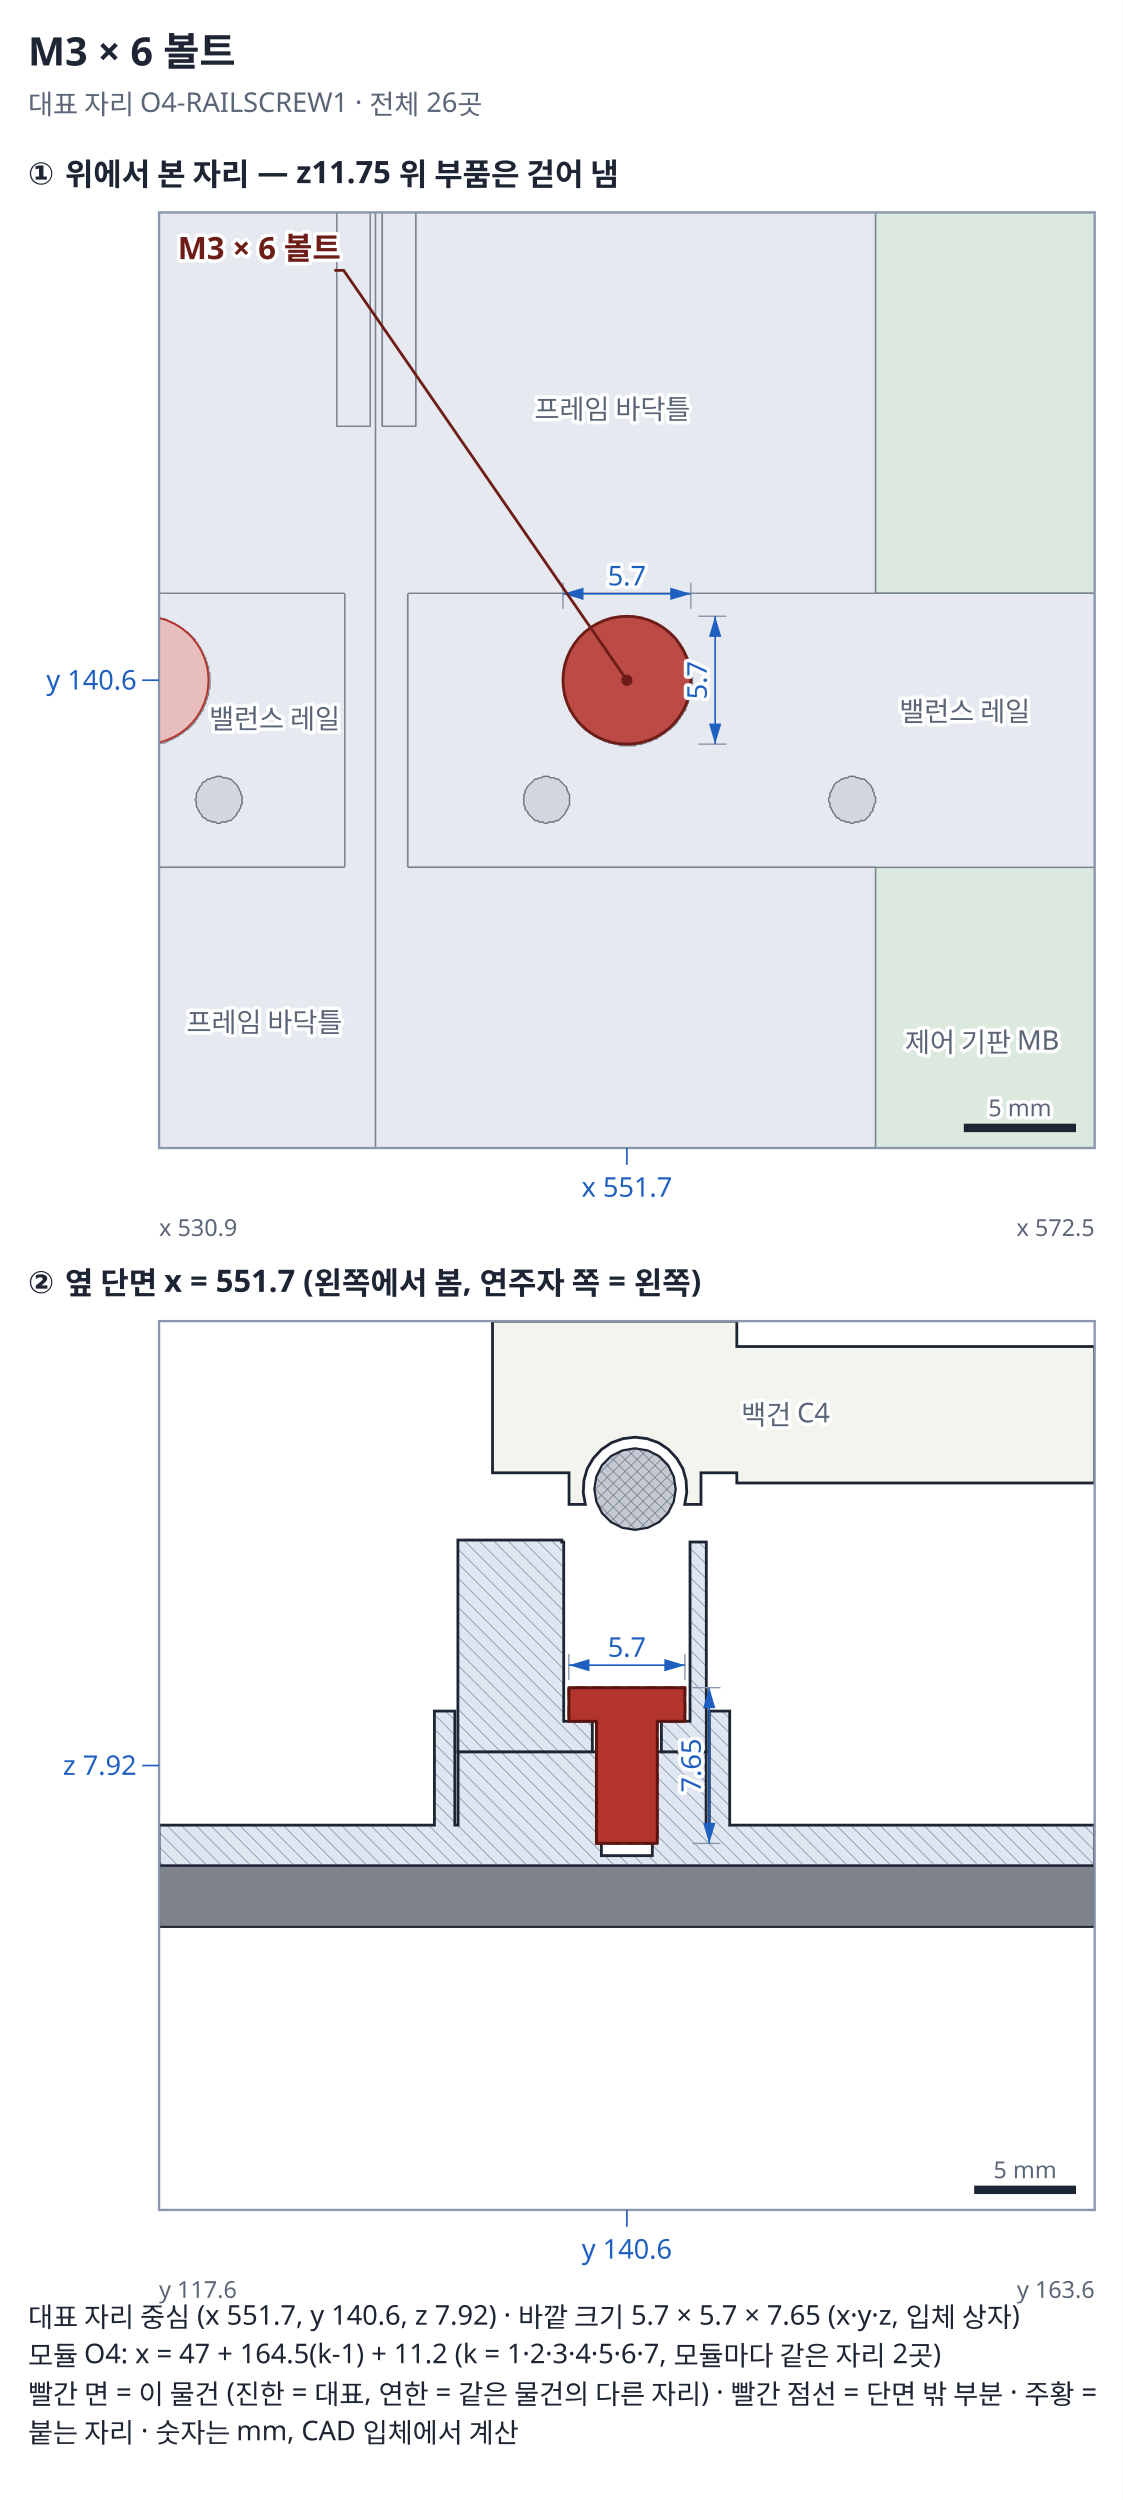
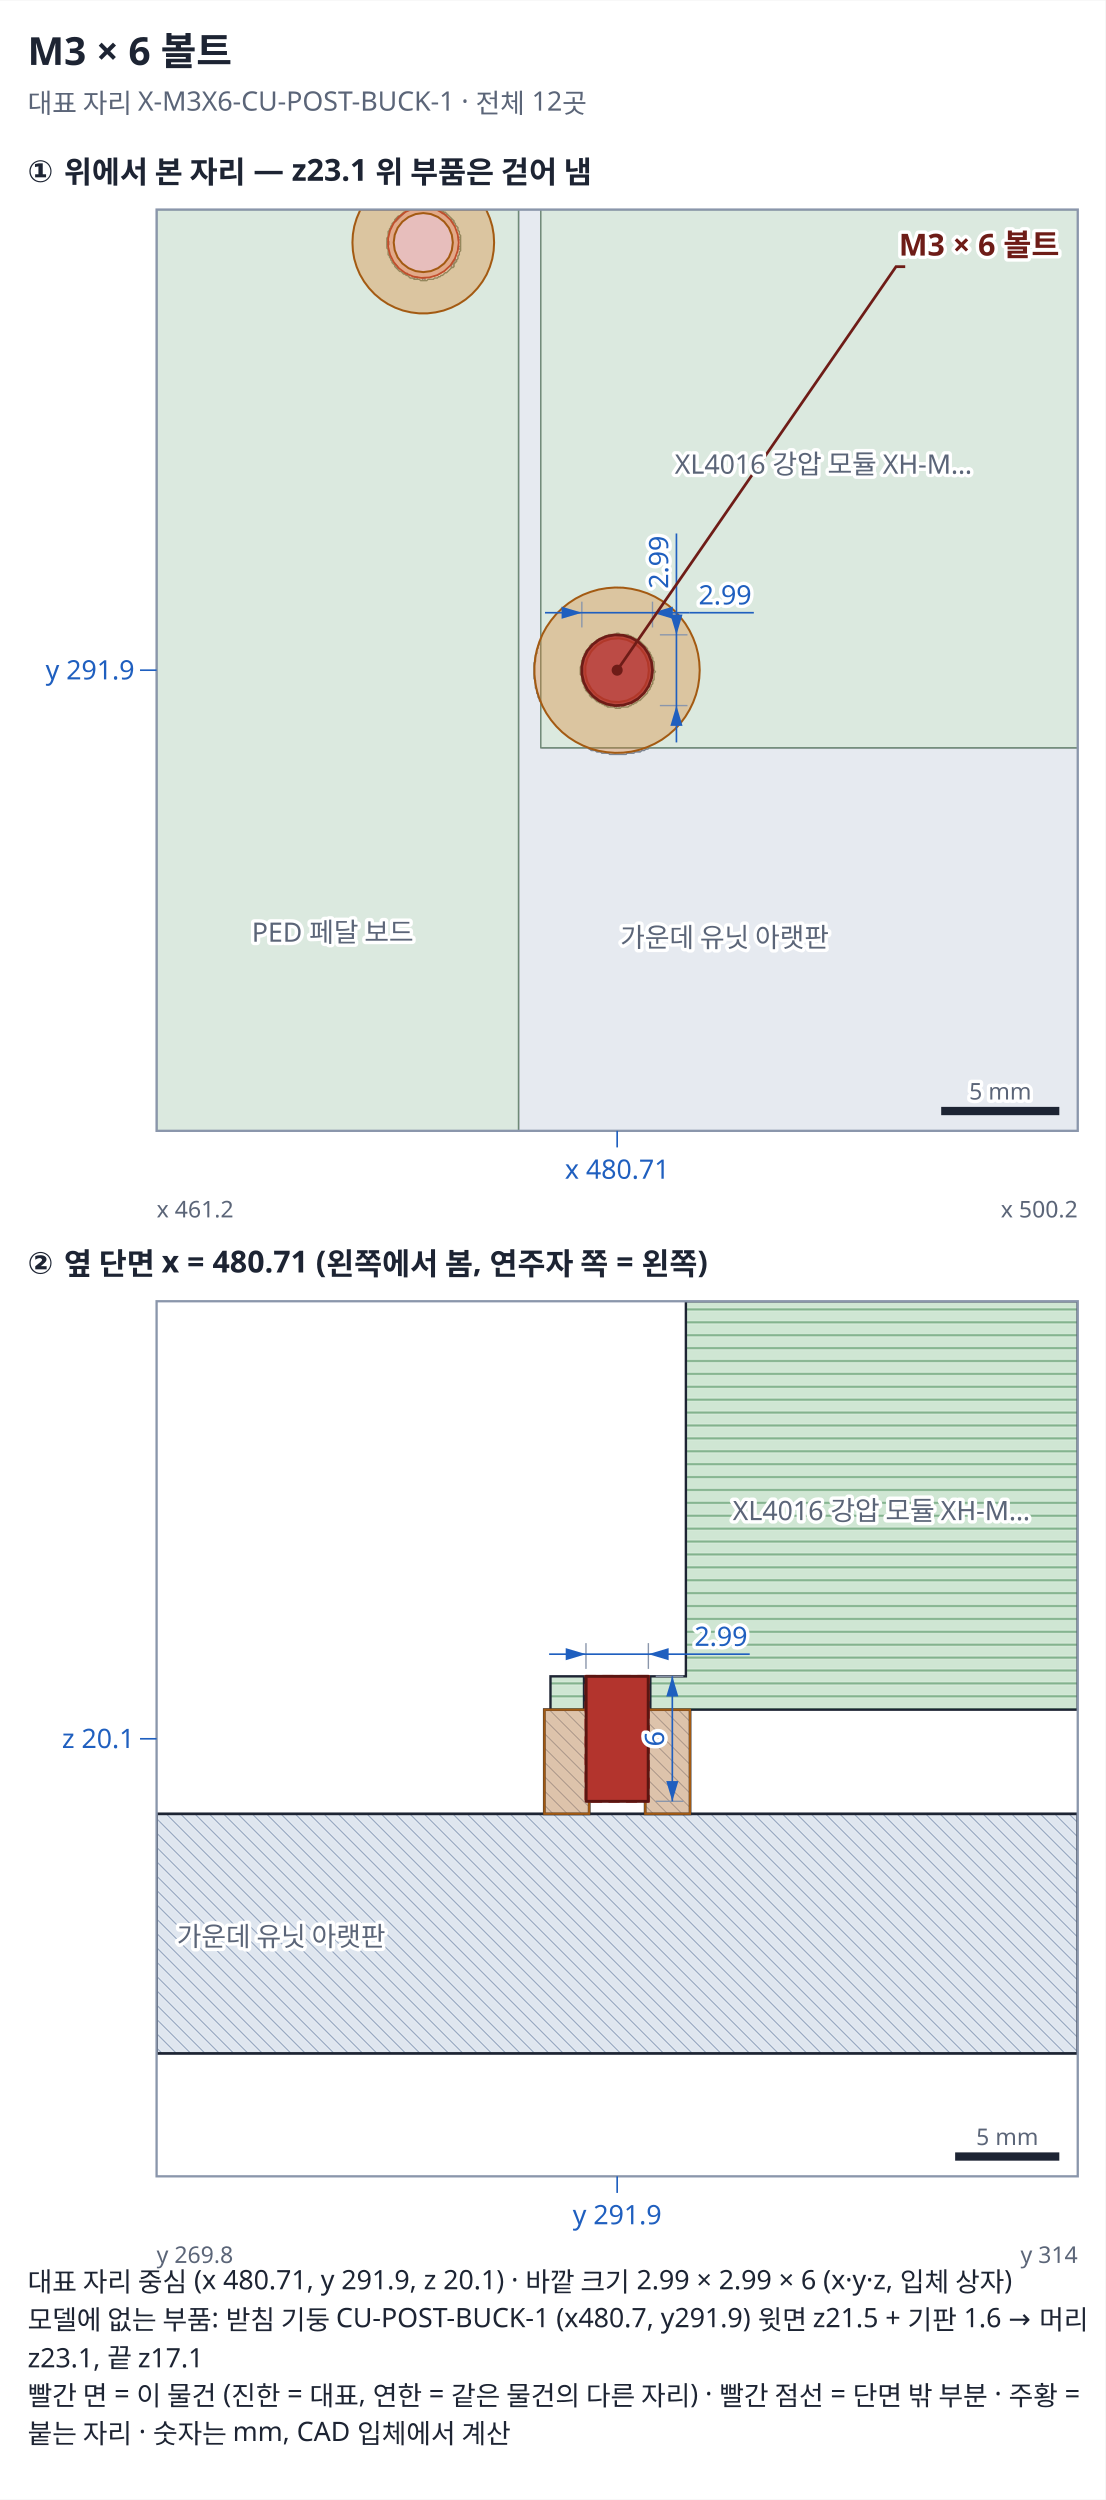
- <svg xmlns="http://www.w3.org/2000/svg" viewBox="0 0 120 267.2" width="600" height="1336">
+ <svg xmlns="http://www.w3.org/2000/svg" viewBox="0 0 120 271.3" width="600" height="1357">
  <defs>
    <style>
.bg{fill:#ffffff}
.frame{fill:none;stroke:#1d2433;stroke-width:.5}
.t{font-family:'Apple SD Gothic Neo','Noto Sans KR','Malgun Gothic','IBM Plex Sans KR',sans-serif;fill:#1d2433}
.h{paint-order:stroke;stroke:#ffffff;stroke-width:.75;stroke-linejoin:round}
.tb{font-weight:700}
.td{fill:#1f5fbf}
.tm{fill:#5b6578}
.tr{fill:#c2410c}
.S-wood{fill:url(#hw);stroke:#1d2433;stroke-width:.4;stroke-linejoin:round}
.S-print{fill:url(#hp);stroke:#1d2433;stroke-width:.4;stroke-linejoin:round}
.S-metal{fill:url(#hm);stroke:#1d2433;stroke-width:.32;stroke-linejoin:round}
.S-rubber{fill:#50555e;stroke:#1d2433;stroke-width:.25}
.S-elec{fill:url(#he);stroke:#1d2433;stroke-width:.3}
.S-screen{fill:#3a4150;stroke:#1d2433;stroke-width:.3}
.S-cable{fill:#e3b23c;stroke:#6b5a1e;stroke-width:.18}
.S-ctx{fill:#eceef1;stroke:#a3aab5;stroke-width:.18}
.P-wood{fill:#f2e6d2;stroke:#39404d;stroke-width:.22;stroke-linejoin:round}
.P-print{fill:#e5ebf3;stroke:#39404d;stroke-width:.22;stroke-linejoin:round}
.P-metal{fill:#c9ced6;stroke:#39404d;stroke-width:.2}
.P-rubber{fill:#7d828b;stroke:#39404d;stroke-width:.18}
.P-elec{fill:#d3ead8;stroke:#39404d;stroke-width:.2}
.P-screen{fill:#596070;stroke:#39404d;stroke-width:.2}
.P-cable{fill:#f0cf7a;fill-opacity:.55;stroke:#8a7430;stroke-width:.14;stroke-opacity:.7}
.P-ctx{fill:#f2f3f5;stroke:#b3b9c3;stroke-width:.18}
.air{fill:#e8f1fb;stroke:none}
.hid{fill:none;stroke:#39404d;stroke-width:.24;stroke-dasharray:1.6 .9}
.hidc{fill:none;stroke:#c2410c;stroke-width:.28;stroke-dasharray:2.2 1.1}
.ph{fill:none;stroke:#5b6578;stroke-width:.3;stroke-dasharray:4 1 1 1}
.cl{fill:none;stroke:#6b7690;stroke-width:.2;stroke-dasharray:6 1.2 1 1.2}
.thin{fill:none;stroke:#39404d;stroke-width:.2}
.vis{fill:none;stroke:#1d2433;stroke-width:.3}
.sound{fill:none;stroke:#c2410c;stroke-width:.4;stroke-dasharray:3 1.2}
.ax{fill:none;stroke:#7a3fb5;stroke-width:.3;stroke-dasharray:5 1.2 1 1.2}
.keep{fill:none;stroke:#b42318;stroke-width:.3;stroke-dasharray:1.2 1}
.dm{fill:none;stroke:#1f5fbf;stroke-width:.18}
.ex{fill:none;stroke:#8a96ab;stroke-width:.15}
.ah{fill:#1f5fbf;stroke:none}
.ld{fill:none;stroke:#3d4555;stroke-width:.18}
.dot{fill:#3d4555}
.bal{fill:#ffffff;stroke:#1d2433;stroke-width:.25}
.secl{fill:none;stroke:#1d2433;stroke-width:.55}
.seca{fill:#1d2433}
.grid{fill:none;stroke:#1d2433;stroke-width:.25}
.grid2{fill:none;stroke:#8a96ab;stroke-width:.15}
.box{fill:#fbfbfc;stroke:#c3c9d3;stroke-width:.2}
.sheetply{fill:#fbf6ee;stroke:#1d2433;stroke-width:.35}
.zone{fill:#f4f6f9;stroke:#8a96ab;stroke-width:.2}
.datum{fill:none;stroke:#15803d;stroke-width:.9;stroke-linecap:round;stroke-opacity:.9}
.spot{fill:none;stroke:#c2410c;stroke-width:.32}
.spoth{fill:none;stroke:#c2410c;stroke-width:.32;stroke-dasharray:.45 .3}

.Zkw{fill:#fbfbf8;stroke:#7d8592;stroke-width:.16}.Zkb{fill:#aab0b9;stroke:#5d6672;stroke-width:.16}.Zpr{fill:#e6eaf0;stroke:#7d8592;stroke-width:.16}
.Zwd{fill:#efe4d0;stroke:#8a7a5e;stroke-width:.16}.Zel{fill:#dbe9df;stroke:#6f8a77;stroke-width:.16}.Zmt{fill:#d2d7de;stroke:#6f7887;stroke-width:.14}
.Zrb{fill:#c4c8ce;stroke:#6f7887;stroke-width:.14}.Zcb{fill:#efdca4;stroke:#9a8240;stroke-width:.12}
.Skw{fill:#f4f4ee;stroke:#1d2433;stroke-width:.3}.Skb{fill:#8e95a0;stroke:#1d2433;stroke-width:.3}.Spr{fill:url(#hp);stroke:#1d2433;stroke-width:.3}
.Swd{fill:url(#hw);stroke:#1d2433;stroke-width:.3}.Sel{fill:url(#he);stroke:#1d2433;stroke-width:.26}.Smt{fill:url(#hm);stroke:#1d2433;stroke-width:.24}
.Srb{fill:#7d828b;stroke:#1d2433;stroke-width:.22}.Scb{fill:#e3b23c;stroke:#6b5a1e;stroke-width:.16}
.HL{fill:#B3342D;fill-opacity:.88;stroke:#6e1c17;stroke-width:.3;stroke-linejoin:round}
.HLs{fill:#B3342D;stroke:#5a1511;stroke-width:.32;stroke-linejoin:round}
.HL2{fill:#B3342D;fill-opacity:.32;stroke:#B3342D;stroke-width:.2}
.HLp{fill:#B3342D;fill-opacity:.14;stroke:#B3342D;stroke-width:.3;stroke-dasharray:1.2 .7}
.HH{fill:#d9822b;fill-opacity:.35;stroke:#a35a12;stroke-width:.22}
.vf{fill:none;stroke:#8a96ab;stroke-width:.25}
.lead{fill:none;stroke:#6e1c17;stroke-width:.3}
.tl{fill:#6e1c17}
.nb{fill:#5b6578}
</style>
    <pattern id="hw" patternUnits="userSpaceOnUse" width="1.6" height="1.6" patternTransform="rotate(45)">
      <rect width="1.6" height="1.6" fill="#ecdcc2" />
      <line x1="0" y1="0" x2="0" y2="1.6" stroke="#a8875a" stroke-width=".22" />
    </pattern>
    <pattern id="hp" patternUnits="userSpaceOnUse" width="1.1" height="1.1" patternTransform="rotate(-45)">
      <rect width="1.1" height="1.1" fill="#dfe6ef" />
      <line x1="0" y1="0" x2="0" y2="1.1" stroke="#7f93b0" stroke-width=".16" />
    </pattern>
    <pattern id="hm" patternUnits="userSpaceOnUse" width=".9" height=".9" patternTransform="rotate(45)">
      <rect width=".9" height=".9" fill="#c3c8d1" />
      <path d="M0 0V.9M0 0H.9" stroke="#5d6778" stroke-width=".12" />
    </pattern>
    <pattern id="he" patternUnits="userSpaceOnUse" width="1.4" height="1.4">
      <rect width="1.4" height="1.4" fill="#cfe6d3" />
      <line x1="0" y1=".7" x2="1.4" y2=".7" stroke="#5f9a6c" stroke-width=".14" />
    </pattern>
    <clipPath id="c0">
-       <rect x="17.00" y="22.70" width="100.00" height="100.00" />
+       <rect x="17.00" y="22.70" width="100.00" height="100.01" />
    </clipPath>
    <clipPath id="c1">
-       <rect x="17.00" y="141.20" width="100.00" height="95.00" />
+       <rect x="17.00" y="141.21" width="100.00" height="95.00" />
    </clipPath>
  </defs>
-   <rect class="bg" x="0" y="0" width="120" height="267.2" />
+   <rect class="bg" x="0" y="0" width="120" height="271.3" />
  <g class="L-geo">
-     <path class="Zel" fill-rule="evenodd" d="M117.00 22.70 93.57 22.70 93.57 63.41 117.00 63.41ZM117.00 92.70 93.57 92.70 93.57 122.84 117.00 122.84Z" clip-path="url(#c0)" />
-     <path class="Zpr" fill-rule="evenodd" d="M23.10 87.84 22.67 87.84 22.53 87.70 22.24 87.70 21.96 87.41 21.82 87.41 21.57 87.17 21.57 87.03 21.29 86.74 21.29 86.60 21.14 86.46 21.14 86.31 21.00 86.17 21.00 85.60 20.89 85.49 21.00 85.37 21.00 84.80 21.14 84.66 21.14 84.52 21.29 84.37 21.29 84.23 21.57 83.94 21.57 83.80 21.82 83.56 21.96 83.56 22.24 83.27 22.53 83.27 22.67 83.13 22.96 83.13 23.10 82.99 23.61 82.99 23.76 83.13 24.18 83.13 24.33 83.27 24.61 83.27 25.43 84.09 25.43 84.23 25.57 84.37 25.57 84.52 25.71 84.66 25.71 84.94 25.86 85.09 25.86 85.88 25.71 86.03 25.71 86.31 25.57 86.46 25.57 86.60 25.29 86.88 25.29 87.03 24.61 87.70 24.33 87.70 24.18 87.84 23.61 87.84 23.47 87.99 23.24 87.99ZM36.86 63.41 17.00 63.41 17.00 65.94 17.18 66.13 17.61 66.13 17.76 66.27 17.90 66.27 18.04 66.41 18.18 66.41 18.33 66.56 18.47 66.56 18.61 66.70 18.76 66.70 18.90 66.84 19.04 66.84 19.33 67.13 19.47 67.13 19.90 67.56 20.04 67.56 20.86 68.37 20.86 68.52 21.14 68.80 21.14 68.94 21.43 69.23 21.43 69.37 21.57 69.52 21.57 69.66 21.71 69.80 21.71 69.94 21.86 70.09 21.86 70.23 22.00 70.37 22.00 70.66 22.14 70.80 22.14 71.09 22.29 71.23 22.29 71.80 22.43 71.94 22.43 73.60 22.29 73.74 22.29 74.31 22.14 74.46 22.14 74.74 22.00 74.88 22.00 75.17 21.86 75.31 21.86 75.46 21.71 75.60 21.71 75.88 21.43 76.17 21.43 76.31 21.14 76.60 21.14 76.74 20.86 77.03 20.86 77.17 20.04 77.99 19.90 77.99 19.47 78.41 19.33 78.41 19.04 78.70 18.90 78.70 18.76 78.84 18.61 78.84 18.47 78.99 18.33 78.99 18.18 79.13 18.04 79.13 17.90 79.27 17.76 79.27 17.61 79.41 17.18 79.41 17.00 79.60 17.00 92.70 36.86 92.70Z" clip-path="url(#c0)" />
-     <path class="Zpr" fill-rule="evenodd" d="M66.10 79.56 65.67 79.56 65.53 79.41 65.10 79.41 64.96 79.27 64.67 79.27 64.53 79.13 64.39 79.13 64.24 78.99 64.10 78.99 63.96 78.84 63.82 78.84 63.67 78.70 63.53 78.70 63.24 78.41 63.10 78.41 62.82 78.13 62.67 78.13 61.71 77.17 61.71 77.03 61.43 76.74 61.43 76.60 61.14 76.31 61.14 76.17 60.86 75.88 60.86 75.60 60.71 75.46 60.71 75.31 60.57 75.17 60.57 74.88 60.43 74.74 60.43 74.46 60.29 74.31 60.29 73.60 60.14 73.46 60.14 72.09 60.29 71.94 60.29 71.37 60.43 71.23 60.43 70.80 60.57 70.66 60.57 70.37 60.71 70.23 60.71 70.09 60.86 69.94 60.86 69.80 61.00 69.66 61.00 69.52 61.14 69.37 61.14 69.23 61.43 68.94 61.43 68.80 61.71 68.52 61.71 68.37 62.67 67.41 62.82 67.41 63.10 67.13 63.24 67.13 63.53 66.84 63.67 66.84 63.82 66.70 63.96 66.70 64.10 66.56 64.24 66.56 64.39 66.41 64.53 66.41 64.67 66.27 64.96 66.27 65.10 66.13 65.53 66.13 65.67 65.99 66.24 65.99 66.39 65.84 67.76 65.84 67.90 65.99 68.61 65.99 68.76 66.13 69.04 66.13 69.18 66.27 69.47 66.27 69.61 66.41 69.76 66.41 69.90 66.56 70.18 66.56 70.47 66.84 70.61 66.84 70.90 67.13 71.04 67.13 71.47 67.56 71.61 67.56 72.43 68.37 72.43 68.52 72.71 68.80 72.71 68.94 73.00 69.23 73.00 69.37 73.14 69.52 73.14 69.66 73.29 69.80 73.29 69.94 73.43 70.09 73.43 70.23 73.57 70.37 73.57 70.66 73.71 70.80 73.71 71.23 73.86 71.37 73.86 71.80 74.00 71.94 74.00 73.60 73.86 73.74 73.86 74.31 73.71 74.46 73.71 74.74 73.57 74.88 73.57 75.17 73.43 75.31 73.43 75.46 73.29 75.60 73.29 75.88 73.00 76.17 73.00 76.31 72.71 76.60 72.71 76.74 72.43 77.03 72.43 77.17 71.61 77.99 71.47 77.99 71.04 78.41 70.90 78.41 70.61 78.70 70.47 78.70 70.18 78.99 69.90 78.99 69.76 79.13 69.61 79.13 69.47 79.27 69.18 79.27 69.04 79.41 68.76 79.41 68.61 79.56 68.04 79.56 67.90 79.70 66.24 79.70ZM58.10 87.84 57.67 87.84 57.53 87.70 57.24 87.70 56.43 86.88 56.43 86.74 56.14 86.46 56.14 86.17 56.00 86.03 56.00 84.94 56.14 84.80 56.14 84.52 56.29 84.37 56.29 84.23 57.24 83.27 57.53 83.27 57.67 83.13 57.96 83.13 58.10 82.99 58.61 82.99 58.76 83.13 59.18 83.13 59.33 83.27 59.61 83.27 60.57 84.23 60.57 84.52 60.71 84.66 60.71 84.80 60.86 84.94 60.86 86.03 60.71 86.17 60.71 86.31 60.57 86.46 60.57 86.60 60.43 86.74 60.43 86.88 59.61 87.70 59.33 87.70 59.18 87.84 58.61 87.84 58.47 87.99 58.24 87.99ZM90.82 87.84 90.39 87.84 90.24 87.70 89.96 87.70 89.67 87.41 89.53 87.41 89.29 87.17 89.29 87.03 89.00 86.74 89.00 86.60 88.86 86.46 88.86 86.31 88.71 86.17 88.71 85.74 88.57 85.60 88.57 85.37 88.71 85.23 88.71 84.80 88.86 84.66 88.86 84.52 89.00 84.37 89.00 84.23 89.14 84.09 89.14 83.94 89.53 83.56 89.67 83.56 89.96 83.27 90.24 83.27 90.39 83.13 90.67 83.13 90.82 82.99 91.33 82.99 91.47 83.13 91.76 83.13 91.90 83.27 92.33 83.27 93.14 84.09 93.14 84.23 93.29 84.37 93.29 84.66 93.43 84.80 93.43 85.09 93.57 85.23 93.57 85.74 93.43 85.88 93.43 86.17 93.29 86.31 93.29 86.60 93.00 86.88 93.00 87.03 92.33 87.70 91.90 87.70 91.76 87.84 91.33 87.84 91.18 87.99 90.96 87.99ZM117.00 63.41 43.57 63.41 43.57 92.70 117.00 92.70Z" clip-path="url(#c0)" />
-     <path class="Zpr" fill-rule="evenodd" d="M40.14 22.70 39.57 22.70 39.57 45.46 39.47 45.56 36.10 45.56 36.00 45.46 36.00 22.70 17.00 22.70 17.00 63.41 36.76 63.41 36.86 63.52 36.86 92.60 36.76 92.70 17.00 92.70 17.00 122.84 40.14 122.84Z" clip-path="url(#c0)" />
-     <path class="Zpr" fill-rule="evenodd" d="M93.57 92.70 43.67 92.70 43.57 92.60 43.57 63.52 43.67 63.41 93.57 63.41 93.57 22.70 44.43 22.70 44.43 45.46 44.33 45.56 40.96 45.56 40.86 45.46 40.86 22.70 40.14 22.70 40.14 122.84 93.57 122.84Z" clip-path="url(#c0)" />
-     <path class="Zmt" fill-rule="evenodd" d="M23.67 87.84 24.24 87.84 24.39 87.70 24.67 87.70 25.29 87.09 25.29 86.94 25.57 86.66 25.57 86.52 25.71 86.37 25.71 86.09 25.86 85.94 25.86 85.03 25.71 84.88 25.71 84.60 25.57 84.46 25.57 84.31 25.43 84.17 25.43 84.03 24.67 83.27 24.39 83.27 24.24 83.13 23.82 83.13 23.67 82.99 23.04 82.99 22.90 83.13 22.61 83.13 22.47 83.27 22.18 83.27 21.90 83.56 21.76 83.56 21.57 83.74 21.57 83.88 21.29 84.17 21.29 84.31 21.14 84.46 21.14 84.60 21.00 84.74 21.00 85.31 20.83 85.49 21.00 85.66 21.00 86.23 21.14 86.37 21.14 86.52 21.29 86.66 21.29 86.80 21.57 87.09 21.57 87.23 21.76 87.41 21.90 87.41 22.18 87.70 22.47 87.70 22.61 87.84 23.04 87.84 23.18 87.99 23.53 87.99Z" clip-path="url(#c0)" />
-     <path class="Zmt" fill-rule="evenodd" d="M58.67 87.84 59.24 87.84 59.39 87.70 59.67 87.70 60.43 86.94 60.43 86.80 60.57 86.66 60.57 86.52 60.71 86.37 60.71 86.23 60.86 86.09 60.86 84.88 60.71 84.74 60.71 84.60 60.57 84.46 60.57 84.17 59.67 83.27 59.39 83.27 59.24 83.13 58.82 83.13 58.67 82.99 58.04 82.99 57.90 83.13 57.61 83.13 57.47 83.27 57.18 83.27 56.29 84.17 56.29 84.31 56.14 84.46 56.14 84.74 56.00 84.88 56.00 86.09 56.14 86.23 56.14 86.52 56.43 86.80 56.43 86.94 57.18 87.70 57.47 87.70 57.61 87.84 58.04 87.84 58.18 87.99 58.53 87.99Z" clip-path="url(#c0)" />
-     <path class="Zmt" fill-rule="evenodd" d="M91.39 87.84 91.82 87.84 91.96 87.70 92.39 87.70 93.00 87.09 93.00 86.94 93.29 86.66 93.29 86.37 93.43 86.23 93.43 85.94 93.57 85.80 93.57 85.17 93.43 85.03 93.43 84.74 93.29 84.60 93.29 84.31 93.14 84.17 93.14 84.03 92.39 83.27 91.96 83.27 91.82 83.13 91.53 83.13 91.39 82.99 90.76 82.99 90.61 83.13 90.33 83.13 90.18 83.27 89.90 83.27 89.61 83.56 89.47 83.56 89.14 83.88 89.14 84.03 89.00 84.17 89.00 84.31 88.86 84.46 88.86 84.60 88.71 84.74 88.71 85.17 88.57 85.31 88.57 85.66 88.71 85.80 88.71 86.23 88.86 86.37 88.86 86.52 89.00 86.66 89.00 86.80 89.29 87.09 89.29 87.23 89.47 87.41 89.61 87.41 89.90 87.70 90.18 87.70 90.33 87.84 90.76 87.84 90.90 87.99 91.24 87.99Z" clip-path="url(#c0)" />
-     <path class="Zpr" fill-rule="evenodd" d="M39.57 22.70 36.00 22.70 36.00 45.56 39.57 45.56Z" clip-path="url(#c0)" />
-     <path class="Zpr" fill-rule="evenodd" d="M44.43 22.70 40.86 22.70 40.86 45.56 44.43 45.56Z" clip-path="url(#c0)" />
-     <path class="Spr" fill-rule="evenodd" d="M117.00 195.07 77.99 195.07 77.99 182.88 75.81 182.88 75.81 195.07 75.47 195.07 75.47 187.23 69.72 187.23 69.72 198.33 64.28 198.33 64.28 187.23 48.96 187.23 48.96 195.07 48.61 195.07 48.61 182.88 46.43 182.88 46.43 195.07 17.00 195.07 17.00 199.42 117.00 199.42Z" clip-path="url(#c1)" />
-     <path class="Spr" fill-rule="evenodd" d="M63.31 183.97 60.25 183.97 60.25 164.81 60.04 164.81 60.04 164.60 48.94 164.60 48.94 187.23 63.31 187.23ZM75.49 164.81 73.75 164.81 73.75 183.97 70.69 183.97 70.69 187.23 75.49 187.23Z" clip-path="url(#c1)" />
-     <path class="Skw" fill-rule="evenodd" d="M62.34 159.53 62.41 158.22 62.76 156.98 63.41 155.87 64.30 154.91 65.37 154.19 66.59 153.76 67.87 153.61 69.15 153.76 70.37 154.19 71.44 154.91 72.33 155.87 72.99 156.98 73.33 158.22 73.40 159.53 73.18 160.79 74.92 160.79 74.92 157.41 78.75 157.41 78.75 158.50 117.00 158.50 117.00 143.92 78.75 143.92 78.75 141.20 52.64 141.20 52.64 157.41 60.82 157.41 60.82 160.79 62.56 160.79Z" clip-path="url(#c1)" />
-     <path class="Srb" fill-rule="evenodd" d="M117.00 199.42 17.00 199.42 17.00 205.95 117.00 205.95Z" clip-path="url(#c1)" />
-     <path class="Smt" fill-rule="evenodd" d="M69.22 163.29 70.44 162.68 71.40 161.72 72.01 160.50 72.22 159.16 72.01 157.81 71.40 156.59 70.44 155.63 69.22 155.02 67.87 154.80 66.52 155.02 65.30 155.63 64.34 156.59 63.74 157.81 63.52 159.16 63.74 160.50 64.34 161.72 65.30 162.68 66.52 163.29 67.87 163.51Z" clip-path="url(#c1)" />
+     <path class="Zpr" fill-rule="evenodd" d="M117.00 81.13 70.47 81.13 70.33 81.27 70.04 81.27 69.90 81.41 69.61 81.41 69.47 81.56 68.90 81.56 68.76 81.70 68.04 81.70 67.90 81.84 66.24 81.84 66.10 81.70 65.39 81.70 65.24 81.56 64.82 81.56 64.67 81.41 64.24 81.41 64.10 81.27 63.96 81.27 63.82 81.13 58.82 81.13 58.71 81.03 58.71 76.17 58.57 76.03 58.57 75.74 58.43 75.60 58.43 75.31 58.29 75.17 58.29 74.74 58.14 74.60 58.14 73.74 58.00 73.60 58.00 71.94 58.14 71.80 58.14 71.09 58.29 70.94 58.29 70.52 58.43 70.37 58.43 70.09 58.57 69.94 58.57 69.66 58.71 69.52 58.71 22.70 56.29 22.70 56.29 122.84 117.00 122.84Z" clip-path="url(#c0)" />
+     <path class="Zpr" fill-rule="evenodd" d="M67.21 68.63 66.93 68.63 66.93 68.91 67.21 68.91ZM66.43 68.77 66.14 68.77 66.14 69.06 66.43 69.06ZM65.86 68.91 65.57 68.91 65.57 69.20 65.86 69.20ZM65.21 69.34 65.50 69.34 65.50 69.06 65.21 69.06 65.21 69.20 64.93 69.20 64.93 69.49 65.21 69.49ZM68.93 69.06 68.64 69.06 68.64 69.34 68.93 69.34ZM69.29 69.27 69.00 69.27 69.00 69.56 69.29 69.56ZM64.79 69.49 64.50 69.49 64.50 69.77 64.79 69.77ZM58.71 75.82 58.71 69.87 58.63 69.83 58.43 70.03 58.43 70.31 58.29 70.46 58.29 70.88 58.14 71.03 58.14 71.74 58.00 71.88 58.00 73.66 58.14 73.80 58.14 74.66 58.29 74.80 58.29 75.23 58.43 75.37 58.43 75.66 58.63 75.86ZM64.29 70.09 64.29 69.87 64.20 69.83 64.00 70.03 64.00 70.25 64.09 70.28ZM63.21 72.63 62.93 72.63 62.93 72.91 63.21 72.91ZM71.21 72.70 70.93 72.70 70.93 72.99 71.21 72.99ZM63.71 74.82 63.71 74.60 63.52 74.40 63.43 74.44 63.43 74.66 63.63 74.86ZM64.29 75.68 64.29 75.46 64.09 75.26 64.00 75.30 64.00 75.52 64.20 75.71ZM64.79 75.77 64.50 75.77 64.50 76.06 64.79 76.06ZM69.29 75.99 69.00 75.99 69.00 76.27 69.29 76.27ZM65.79 76.34 65.50 76.34 65.50 76.20 65.21 76.20 65.21 76.06 64.93 76.06 64.93 76.34 65.21 76.34 65.21 76.49 65.50 76.49 65.50 76.63 65.79 76.63ZM68.93 76.20 68.64 76.20 68.64 76.49 68.93 76.49ZM66.29 76.49 66.00 76.49 66.00 76.77 66.29 76.77ZM67.21 76.63 66.93 76.63 66.93 76.91 67.21 76.91ZM68.10 81.70 68.82 81.70 68.96 81.56 69.53 81.56 69.67 81.41 69.96 81.41 70.16 81.22 70.12 81.13 64.02 81.13 63.99 81.22 64.18 81.41 64.61 81.41 64.76 81.56 65.18 81.56 65.33 81.70 66.04 81.70 66.18 81.84 67.96 81.84Z" clip-path="url(#c0)" />
+     <path class="Zpr" fill-rule="evenodd" d="M48.58 23.18 48.39 22.99 48.24 22.99 48.10 22.84 47.96 22.84 47.79 22.67 47.68 22.77 48.04 23.13 48.18 23.13 48.33 23.27 48.55 23.27ZM43.89 23.06 43.79 22.96 43.33 23.41 43.18 23.41 42.86 23.74 42.86 23.96 42.95 24.00ZM49.29 24.10 49.29 23.88 49.09 23.69 49.00 23.72 49.00 23.94 49.20 24.14ZM50.07 25.70 49.79 25.70 49.79 25.99 50.07 25.99ZM42.21 26.20 41.93 26.20 41.93 26.49 42.21 26.49ZM50.07 26.70 49.79 26.70 49.79 26.99 50.07 26.99ZM49.57 28.37 49.57 28.15 49.48 28.12 49.29 28.31 49.29 28.53 49.37 28.57ZM49.29 28.58 49.20 28.54 49.00 28.74 49.00 28.99 49.29 28.99ZM43.14 29.10 43.14 28.88 42.95 28.69 42.86 28.72 42.86 28.94 43.05 29.14ZM44.21 29.63 43.93 29.63 43.93 29.91 44.21 29.91ZM45.29 30.06 45.00 30.06 45.00 30.34 45.29 30.34ZM46.14 30.20 45.86 30.20 45.86 30.49 46.14 30.49Z" clip-path="url(#c0)" />
+     <path class="Zel" fill-rule="evenodd" d="M56.29 22.70 48.02 22.70 47.99 22.79 48.18 22.99 48.33 22.99 49.29 23.94 49.29 24.09 49.43 24.23 49.43 24.37 49.71 24.66 49.71 24.94 49.86 25.09 49.86 25.37 50.00 25.52 50.00 27.17 49.86 27.31 49.86 27.60 49.71 27.74 49.71 28.03 49.57 28.17 49.57 28.31 49.29 28.60 49.29 28.88 49.18 28.99 49.04 28.99 48.47 29.56 48.33 29.56 48.04 29.84 47.90 29.84 47.76 29.99 47.61 29.99 47.47 30.13 47.18 30.13 47.04 30.27 46.47 30.27 46.33 30.41 45.67 30.41 45.53 30.27 44.96 30.27 44.82 30.13 44.53 30.13 44.24 29.84 44.10 29.84 43.96 29.70 43.82 29.70 43.53 29.41 43.39 29.41 42.86 28.88 42.86 28.74 42.57 28.46 42.57 28.31 42.43 28.17 42.43 28.03 42.29 27.88 42.29 27.74 42.14 27.60 42.14 27.03 42.00 26.88 42.00 25.80 42.14 25.66 42.14 25.09 42.29 24.94 42.29 24.80 42.43 24.66 42.43 24.52 42.57 24.37 42.57 24.23 42.86 23.94 42.86 23.80 43.24 23.41 43.39 23.41 43.82 22.99 43.96 22.99 44.16 22.79 44.12 22.70 17.00 22.70 17.00 122.84 56.29 122.84Z" clip-path="url(#c0)" />
+     <path class="Zel" fill-rule="evenodd" d="M66.67 76.70 65.96 76.70 65.82 76.56 65.67 76.56 65.53 76.41 65.39 76.41 65.24 76.27 65.10 76.27 64.96 76.13 64.82 76.13 64.39 75.70 64.24 75.70 64.00 75.46 64.00 75.31 63.57 74.88 63.57 74.74 63.43 74.60 63.43 74.31 63.29 74.17 63.29 74.03 63.14 73.88 63.14 73.31 63.00 73.17 63.00 72.37 63.14 72.23 63.14 71.66 63.29 71.52 63.29 71.37 63.43 71.23 63.43 70.94 63.57 70.80 63.57 70.66 64.00 70.23 64.00 70.09 64.24 69.84 64.39 69.84 64.82 69.41 64.96 69.41 65.10 69.27 65.24 69.27 65.39 69.13 65.53 69.13 65.67 68.99 65.96 68.99 66.10 68.84 66.82 68.84 66.96 68.70 67.18 68.70 67.33 68.84 68.18 68.84 68.33 68.99 68.47 68.99 68.61 69.13 68.76 69.13 68.90 69.27 69.04 69.27 69.33 69.56 69.47 69.56 70.29 70.37 70.29 70.52 70.57 70.80 70.57 70.94 70.71 71.09 70.71 71.23 70.86 71.37 70.86 71.66 71.00 71.80 71.00 72.66 71.14 72.88 71.00 73.03 71.00 73.74 70.86 73.88 70.86 74.17 70.71 74.31 70.71 74.46 70.57 74.60 70.57 74.74 70.29 75.03 70.29 75.17 69.47 75.99 69.33 75.99 69.04 76.27 68.90 76.27 68.76 76.41 68.61 76.41 68.47 76.56 68.33 76.56 68.18 76.70 67.47 76.70 67.33 76.84 66.82 76.84ZM117.00 22.70 58.71 22.70 58.71 81.13 117.00 81.13Z" clip-path="url(#c0)" />
+     <path class="Spr" fill-rule="evenodd" d="M117.00 196.86 17.00 196.86 17.00 222.87 117.00 222.87Z" clip-path="url(#c1)" />
+     <path class="Spr" fill-rule="evenodd" d="M63.96 185.55 59.09 185.55 59.09 196.86 63.96 196.86ZM74.91 185.55 70.04 185.55 70.04 196.86 74.91 196.86Z" clip-path="url(#c1)" />
+     <path class="Sel" fill-rule="evenodd" d="M117.00 141.21 74.46 141.21 74.46 181.93 70.60 181.93 70.60 185.55 117.00 185.55ZM63.40 181.93 59.76 181.93 59.76 185.55 63.40 185.55Z" clip-path="url(#c1)" />
  </g>
  <g class="L-over">
-     <path class="HL2" fill-rule="evenodd" d="M17.08 79.34 17.86 79.09 18.62 78.75 19.32 78.32 19.97 77.82 20.56 77.23 21.07 76.58 21.49 75.88 21.83 75.12 22.08 74.34 22.23 73.52 22.28 72.70 22.23 71.88 22.08 71.06 21.83 70.28 21.49 69.52 21.07 68.82 20.56 68.17 19.97 67.58 19.32 67.08 18.62 66.65 17.86 66.31 17.08 66.06 17.00 66.05 17.00 79.35Z" clip-path="url(#c0)" />
-     <path class="HL" fill-rule="evenodd" d="M67.82 79.48 68.64 79.34 69.42 79.09 70.18 78.75 70.88 78.32 71.53 77.82 72.12 77.23 72.62 76.58 73.05 75.88 73.39 75.12 73.64 74.34 73.78 73.52 73.83 72.70 73.78 71.88 73.64 71.06 73.39 70.28 73.05 69.52 72.62 68.82 72.12 68.17 71.53 67.58 70.88 67.08 70.18 66.65 69.42 66.31 68.64 66.06 67.82 65.92 67.00 65.87 66.18 65.92 65.36 66.06 64.58 66.31 63.82 66.65 63.12 67.08 62.47 67.58 61.88 68.17 61.38 68.82 60.95 69.52 60.61 70.28 60.36 71.06 60.22 71.88 60.17 72.70 60.22 73.52 60.36 74.34 60.61 75.12 60.95 75.88 61.38 76.58 61.88 77.23 62.47 77.82 63.12 78.32 63.82 78.75 64.58 79.09 65.36 79.34 66.18 79.48 67.00 79.53Z" clip-path="url(#c0)" />
-     <rect class="vf" x="17.000" y="22.700" width="100.000" height="100.000" />
-     <rect class="seca" x="103.010" y="120.100" width="11.990" height="0.900" />
-     <path class="HLp" fill-rule="evenodd" d="M70.26 183.97 73.20 183.97 73.20 180.38 60.80 180.38 60.80 183.97 63.74 183.97 63.74 197.02 70.26 197.02Z" clip-path="url(#c1)" />
-     <path class="HLs" fill-rule="evenodd" d="M70.25 183.97 73.20 183.97 73.20 180.38 60.80 180.38 60.80 183.97 63.75 183.97 63.75 197.02 70.25 197.02Z" clip-path="url(#c1)" />
-     <rect class="vf" x="17.000" y="141.200" width="100.000" height="95.000" />
-     <rect class="seca" x="104.118" y="233.600" width="10.882" height="0.900" />
+     <path class="HL2" fill-rule="evenodd" d="M46.62 30.07 47.47 29.82 48.25 29.37 48.90 28.76 49.39 28.01 49.69 27.17 49.80 26.28 49.69 25.40 49.39 24.56 48.90 23.81 48.25 23.20 47.47 22.75 47.30 22.70 44.61 22.70 44.03 22.95 43.31 23.49 42.74 24.17 42.34 24.97 42.13 25.84 42.13 26.73 42.34 27.60 42.74 28.40 43.31 29.08 44.03 29.62 44.85 29.97 45.73 30.12Z" clip-path="url(#c0)" />
+     <path class="HH" fill-rule="evenodd" d="M67.65 81.66 68.54 81.55 69.41 81.35 70.26 81.06 71.08 80.69 71.85 80.25 72.58 79.72 73.25 79.13 73.86 78.48 74.40 77.76 74.86 77.00 75.25 76.19 75.56 75.35 75.78 74.49 75.91 73.60 75.96 72.71 75.91 71.81 75.78 70.93 75.56 70.06 75.25 69.22 74.86 68.41 74.40 67.65 73.86 66.94 73.25 66.28 72.58 65.69 71.85 65.17 71.08 64.72 70.26 64.35 69.41 64.07 68.54 63.87 67.65 63.75 66.76 63.73 65.87 63.80 64.98 63.95 64.12 64.20 63.29 64.52 62.49 64.93 61.74 65.42 61.04 65.98 60.40 66.60 59.83 67.29 59.32 68.03 58.89 68.81 58.55 69.64 58.28 70.49 58.10 71.37 58.02 72.26 58.02 73.15 58.10 74.04 58.28 74.92 58.55 75.78 58.89 76.60 59.32 77.39 59.83 78.13 60.40 78.81 61.04 79.44 61.74 80.00 62.49 80.48 63.29 80.89 64.12 81.22 64.98 81.46 65.87 81.61 66.76 81.68ZM66.33 76.11 65.51 75.84 64.77 75.37 64.18 74.74 63.76 73.98 63.55 73.14 63.55 72.27 63.76 71.43 64.18 70.67 64.77 70.04 65.51 69.57 66.33 69.31 67.20 69.25 68.05 69.41 68.84 69.78 69.51 70.34 70.02 71.04 70.34 71.85 70.44 72.71 70.34 73.57 70.02 74.37 69.51 75.08 68.84 75.63 68.05 76.00 67.20 76.16Z" clip-path="url(#c0)" />
+     <path class="HH" fill-rule="evenodd" d="M47.29 33.86 48.16 33.66 49.00 33.35 49.80 32.95 50.55 32.46 51.23 31.88 51.84 31.23 52.38 30.51 52.83 29.74 53.18 28.92 53.44 28.06 53.59 27.18 53.64 26.28 53.59 25.39 53.44 24.51 53.18 23.65 52.83 22.83 52.75 22.70 39.15 22.70 39.07 22.83 38.72 23.65 38.46 24.51 38.31 25.39 38.26 26.28 38.31 27.18 38.46 28.06 38.72 28.92 39.07 29.74 39.52 30.51 40.06 31.23 40.67 31.88 41.36 32.46 42.10 32.95 42.90 33.35 43.74 33.66 44.61 33.86 45.50 33.97 46.40 33.97ZM45.12 29.38 44.35 29.06 43.68 28.55 43.17 27.89 42.85 27.11 42.74 26.28 42.85 25.45 43.17 24.68 43.68 24.02 44.35 23.51 45.12 23.19 45.95 23.08 46.78 23.19 47.55 23.51 48.22 24.02 48.73 24.68 49.05 25.45 49.16 26.28 49.05 27.11 48.73 27.89 48.22 28.55 47.55 29.06 46.78 29.38 45.95 29.49Z" clip-path="url(#c0)" />
+     <path class="HL" fill-rule="evenodd" d="M67.66 76.50 68.51 76.24 69.28 75.79 69.93 75.18 70.42 74.43 70.73 73.59 70.83 72.71 70.73 71.82 70.42 70.98 69.93 70.23 69.28 69.62 68.51 69.17 67.66 68.92 66.76 68.87 65.88 69.02 65.06 69.37 64.35 69.91 63.77 70.59 63.37 71.39 63.17 72.26 63.17 73.15 63.37 74.02 63.77 74.82 64.35 75.50 65.06 76.04 65.88 76.39 66.76 76.55Z" clip-path="url(#c0)" />
+     <rect class="vf" x="17.000" y="22.700" width="100.000" height="100.013" />
+     <rect class="seca" x="102.176" y="120.113" width="12.824" height="0.900" />
+     <path class="HH" fill-rule="evenodd" d="M63.96 185.55 59.09 185.55 59.09 196.86 63.96 196.86ZM74.91 185.55 70.04 185.55 70.04 196.86 74.91 196.86Z" clip-path="url(#c1)" />
+     <path class="HLp" fill-rule="evenodd" d="M70.39 181.93 63.61 181.93 63.61 195.50 70.39 195.50Z" clip-path="url(#c1)" />
+     <path class="HLs" fill-rule="evenodd" d="M70.37 181.93 63.63 181.93 63.63 195.50 70.37 195.50Z" clip-path="url(#c1)" />
+     <rect class="vf" x="17.000" y="141.213" width="100.000" height="95.000" />
+     <rect class="seca" x="103.690" y="233.613" width="11.310" height="0.900" />
  </g>
  <g class="L-dim">
-     <path class="dm" d="M67.000 122.700 L67.000 124.500" />
-     <path class="dm" d="M15.200 72.700 L17.000 72.700" />
-     <path class="ex" d="M60.165 65.065 L60.165 62.265" />
-     <path class="ex" d="M73.835 65.065 L73.835 62.265" />
-     <path class="dm" d="M60.165 63.465 L73.835 63.465" />
-     <path class="ah" d="M60.165 63.465 L62.365 62.805 L62.365 64.125 Z" />
-     <path class="ah" d="M73.835 63.465 L71.635 64.125 L71.635 62.805 Z" />
-     <path class="ex" d="M74.635 65.865 L77.635 65.865" />
-     <path class="ex" d="M74.635 79.535 L77.635 79.535" />
-     <path class="dm" d="M76.435 65.865 L76.435 79.535" />
-     <path class="ah" d="M76.435 65.865 L77.095 68.065 L75.775 68.065 Z" />
-     <path class="ah" d="M76.435 79.535 L75.775 77.335 L77.095 77.335 Z" />
-     <path class="dm" d="M67.000 236.200 L67.000 238.000" />
-     <path class="dm" d="M15.200 188.700 L17.000 188.700" />
-     <path class="ex" d="M60.797 179.575 L60.797 176.775" />
-     <path class="ex" d="M73.203 179.575 L73.203 176.775" />
-     <path class="dm" d="M60.797 177.975 L73.203 177.975" />
-     <path class="ah" d="M60.797 177.975 L62.997 177.315 L62.997 178.635 Z" />
-     <path class="ah" d="M73.203 177.975 L71.003 178.635 L71.003 177.315 Z" />
-     <path class="ex" d="M74.003 180.375 L77.003 180.375" />
-     <path class="ex" d="M74.003 197.025 L77.003 197.025" />
-     <path class="dm" d="M75.803 180.375 L75.803 197.025" />
-     <path class="ah" d="M75.803 180.375 L76.463 182.575 L75.143 182.575 Z" />
-     <path class="ah" d="M75.803 197.025 L75.143 194.825 L76.463 194.825 Z" />
+     <path class="dm" d="M67.000 122.713 L67.000 124.513" />
+     <path class="dm" d="M15.200 72.706 L17.000 72.706" />
+     <path class="ex" d="M63.166 68.066 L63.166 65.266" />
+     <path class="ex" d="M70.834 68.066 L70.834 65.266" />
+     <path class="dm" d="M59.166 66.466 L74.834 66.466" />
+     <path class="ah" d="M63.166 66.466 L60.966 67.126 L60.966 65.806 Z" />
+     <path class="ah" d="M70.834 66.466 L73.034 65.806 L73.034 67.126 Z" />
+     <path class="dm" d="M74.834 66.466 L81.836 66.466" />
+     <path class="ex" d="M71.634 68.866 L74.634 68.866" />
+     <path class="ex" d="M71.634 76.547 L74.634 76.547" />
+     <path class="dm" d="M73.434 64.866 L73.434 80.547" />
+     <path class="ah" d="M73.434 68.866 L72.774 66.666 L74.094 66.666 Z" />
+     <path class="ah" d="M73.434 76.547 L74.094 78.747 L72.774 78.747 Z" />
+     <path class="dm" d="M73.434 57.864 L73.434 64.866" />
+     <path class="dm" d="M67.000 236.213 L67.000 238.013" />
+     <path class="dm" d="M15.200 188.713 L17.000 188.713" />
+     <path class="ex" d="M63.613 181.127 L63.613 178.327" />
+     <path class="ex" d="M70.387 181.127 L70.387 178.327" />
+     <path class="dm" d="M59.613 179.527 L74.387 179.527" />
+     <path class="ah" d="M63.613 179.527 L61.413 180.187 L61.413 178.867 Z" />
+     <path class="ah" d="M70.387 179.527 L72.587 178.867 L72.587 180.187 Z" />
+     <path class="dm" d="M74.387 179.527 L81.389 179.527" />
+     <path class="ex" d="M71.187 181.927 L74.187 181.927" />
+     <path class="ex" d="M71.187 195.499 L74.187 195.499" />
+     <path class="dm" d="M72.987 181.927 L72.987 195.499" />
+     <path class="ah" d="M72.987 181.927 L73.647 184.127 L72.327 184.127 Z" />
+     <path class="ah" d="M72.987 195.499 L72.327 193.299 L73.647 193.299 Z" />
  </g>
  <g class="L-lead">
-     <path class="lead" d="M67.00 72.70 L36.73 28.90 L35.73 28.90" />
-     <circle class="tl" cx="67.000" cy="72.700" r="0.600" />
+     <path class="lead" d="M67.00 72.71 L97.27 28.90 L98.27 28.90" />
+     <circle class="tl" cx="67.000" cy="72.706" r="0.600" />
  </g>
  <g class="L-text">
    <text class="t tb" x="3.000" y="7.000" font-size="4.20" text-anchor="start">M3 × 6 볼트</text>
-     <text class="t tm" x="3.000" y="12.200" font-size="2.90" text-anchor="start">대표 자리 O4-RAILSCREW1 · 전체 26곳</text>
-     <text class="t tb" x="3.000" y="19.700" font-size="3.30" text-anchor="start">① 위에서 본 자리 — z11.75 위 부품은 걷어 냄</text>
-     <text class="t h td" x="67.000" y="127.900" font-size="2.90" text-anchor="middle">x 551.7</text>
-     <text class="t h td" x="14.600" y="73.700" font-size="2.90" text-anchor="end">y 140.6</text>
-     <text class="t tm" x="17.000" y="132.100" font-size="2.50" text-anchor="start">x 530.9</text>
-     <text class="t tm" x="117.000" y="132.100" font-size="2.50" text-anchor="end">x 572.5</text>
-     <text class="t h td" x="67.000" y="62.565" font-size="2.90" text-anchor="middle">5.7</text>
-     <text class="t h td" x="75.535" y="72.700" font-size="2.90" text-anchor="middle" transform="rotate(-90 75.535 72.700)">5.7</text>
-     <text class="t h tb tl" x="19.000" y="27.700" font-size="3.30" text-anchor="start">M3 × 6 볼트</text>
-     <text class="t h tm" x="109.005" y="119.300" font-size="2.50" text-anchor="middle">5 mm</text>
-     <text class="t h nb" x="65.451" y="44.783" font-size="2.90" text-anchor="middle">프레임 바닥틀</text>
-     <text class="t h nb" x="103.108" y="77.078" font-size="2.90" text-anchor="middle">밸런스 레일</text>
-     <text class="t h nb" x="104.969" y="112.437" font-size="2.90" text-anchor="middle">제어 기판 MB</text>
-     <text class="t h nb" x="28.259" y="110.310" font-size="2.90" text-anchor="middle">프레임 바닥틀</text>
-     <text class="t h nb" x="29.344" y="77.870" font-size="2.90" text-anchor="middle">밸런스 레일</text>
-     <text class="t tb" x="3.000" y="138.200" font-size="3.30" text-anchor="start">② 옆 단면 x = 551.7 (왼쪽에서 봄, 연주자 쪽 = 왼쪽)</text>
-     <text class="t h td" x="67.000" y="241.400" font-size="2.90" text-anchor="middle">y 140.6</text>
-     <text class="t h td" x="14.600" y="189.700" font-size="2.90" text-anchor="end">z 7.92</text>
-     <text class="t tm" x="17.000" y="245.600" font-size="2.50" text-anchor="start">y 117.6</text>
-     <text class="t tm" x="117.000" y="245.600" font-size="2.50" text-anchor="end">y 163.6</text>
-     <text class="t h td" x="67.000" y="177.075" font-size="2.90" text-anchor="middle">5.7</text>
-     <text class="t h td" x="74.903" y="188.700" font-size="2.90" text-anchor="middle" transform="rotate(-90 74.903 188.700)">7.65</text>
-     <text class="t h tm" x="109.559" y="232.800" font-size="2.50" text-anchor="middle">5 mm</text>
-     <text class="t h nb" x="83.948" y="152.259" font-size="2.90" text-anchor="middle">백건 C4</text>
-     <text class="t" x="3.000" y="248.700" font-size="2.90" text-anchor="start">대표 자리 중심 (x 551.7, y 140.6, z 7.92) · 바깥 크기 5.7 × 5.7 × 7.65 (x·y·z, 입체 상자)</text>
-     <text class="t" x="3.000" y="252.818" font-size="2.90" text-anchor="start">모듈 O4: x = 47 + 164.5(k-1) + 11.2 (k = 1·2·3·4·5·6·7, 모듈마다 같은 자리 2곳)</text>
-     <text class="t" x="3.000" y="256.936" font-size="2.90" text-anchor="start">빨간 면 = 이 물건 (진한 = 대표, 연한 = 같은 물건의 다른 자리) · 빨간 점선 = 단면 밖 부분 · 주황 =</text>
-     <text class="t" x="3.000" y="261.054" font-size="2.90" text-anchor="start">붙는 자리 · 숫자는 mm, CAD 입체에서 계산</text>
+     <text class="t tm" x="3.000" y="12.200" font-size="2.90" text-anchor="start">대표 자리 X-M3X6-CU-POST-BUCK-1 · 전체 12곳</text>
+     <text class="t tb" x="3.000" y="19.700" font-size="3.30" text-anchor="start">① 위에서 본 자리 — z23.1 위 부품은 걷어 냄</text>
+     <text class="t h td" x="67.000" y="127.913" font-size="2.90" text-anchor="middle">x 480.71</text>
+     <text class="t h td" x="14.600" y="73.706" font-size="2.90" text-anchor="end">y 291.9</text>
+     <text class="t tm" x="17.000" y="132.113" font-size="2.50" text-anchor="start">x 461.2</text>
+     <text class="t tm" x="117.000" y="132.113" font-size="2.50" text-anchor="end">x 500.2</text>
+     <text class="t h td" x="75.834" y="65.566" font-size="2.90" text-anchor="start">2.99</text>
+     <text class="t h td" x="72.534" y="63.866" font-size="2.90" text-anchor="start" transform="rotate(-90 72.534 63.866)">2.99</text>
+     <text class="t h tb tl" x="115.000" y="27.700" font-size="3.30" text-anchor="end">M3 × 6 볼트</text>
+     <text class="t h tm" x="108.588" y="119.313" font-size="2.50" text-anchor="middle">5 mm</text>
+     <text class="t h nb" x="36.112" y="102.190" font-size="2.90" text-anchor="middle">PED 페달 보드</text>
+     <text class="t h nb" x="89.391" y="51.377" font-size="2.90" text-anchor="middle">XL4016 강압 모듈 XH-M…</text>
+     <text class="t h nb" x="78.654" y="102.760" font-size="2.90" text-anchor="middle">가운데 유닛 아랫판</text>
+     <text class="t tb" x="3.000" y="138.213" font-size="3.30" text-anchor="start">② 옆 단면 x = 480.71 (왼쪽에서 봄, 연주자 쪽 = 왼쪽)</text>
+     <text class="t h td" x="67.000" y="241.413" font-size="2.90" text-anchor="middle">y 291.9</text>
+     <text class="t h td" x="14.600" y="189.713" font-size="2.90" text-anchor="end">z 20.1</text>
+     <text class="t tm" x="17.000" y="245.613" font-size="2.50" text-anchor="start">y 269.8</text>
+     <text class="t tm" x="117.000" y="245.613" font-size="2.50" text-anchor="end">y 314</text>
+     <text class="t h td" x="75.387" y="178.627" font-size="2.90" text-anchor="start">2.99</text>
+     <text class="t h td" x="72.087" y="188.713" font-size="2.90" text-anchor="middle" transform="rotate(-90 72.087 188.713)">6</text>
+     <text class="t h tm" x="109.345" y="232.813" font-size="2.50" text-anchor="middle">5 mm</text>
+     <text class="t h nb" x="30.514" y="211.213" font-size="2.90" text-anchor="middle">가운데 유닛 아랫판</text>
+     <text class="t h nb" x="95.683" y="164.979" font-size="2.90" text-anchor="middle">XL4016 강압 모듈 XH-M…</text>
+     <text class="t" x="3.000" y="248.713" font-size="2.90" text-anchor="start">대표 자리 중심 (x 480.71, y 291.9, z 20.1) · 바깥 크기 2.99 × 2.99 × 6 (x·y·z, 입체 상자)</text>
+     <text class="t" x="3.000" y="252.831" font-size="2.90" text-anchor="start">모델에 없는 부품: 받침 기둥 CU-POST-BUCK-1 (x480.7, y291.9) 윗면 z21.5 + 기판 1.6 → 머리</text>
+     <text class="t" x="3.000" y="256.949" font-size="2.90" text-anchor="start">z23.1, 끝 z17.1</text>
+     <text class="t" x="3.000" y="261.067" font-size="2.90" text-anchor="start">빨간 면 = 이 물건 (진한 = 대표, 연한 = 같은 물건의 다른 자리) · 빨간 점선 = 단면 밖 부분 · 주황 =</text>
+     <text class="t" x="3.000" y="265.185" font-size="2.90" text-anchor="start">붙는 자리 · 숫자는 mm, CAD 입체에서 계산</text>
  </g>
</svg>
